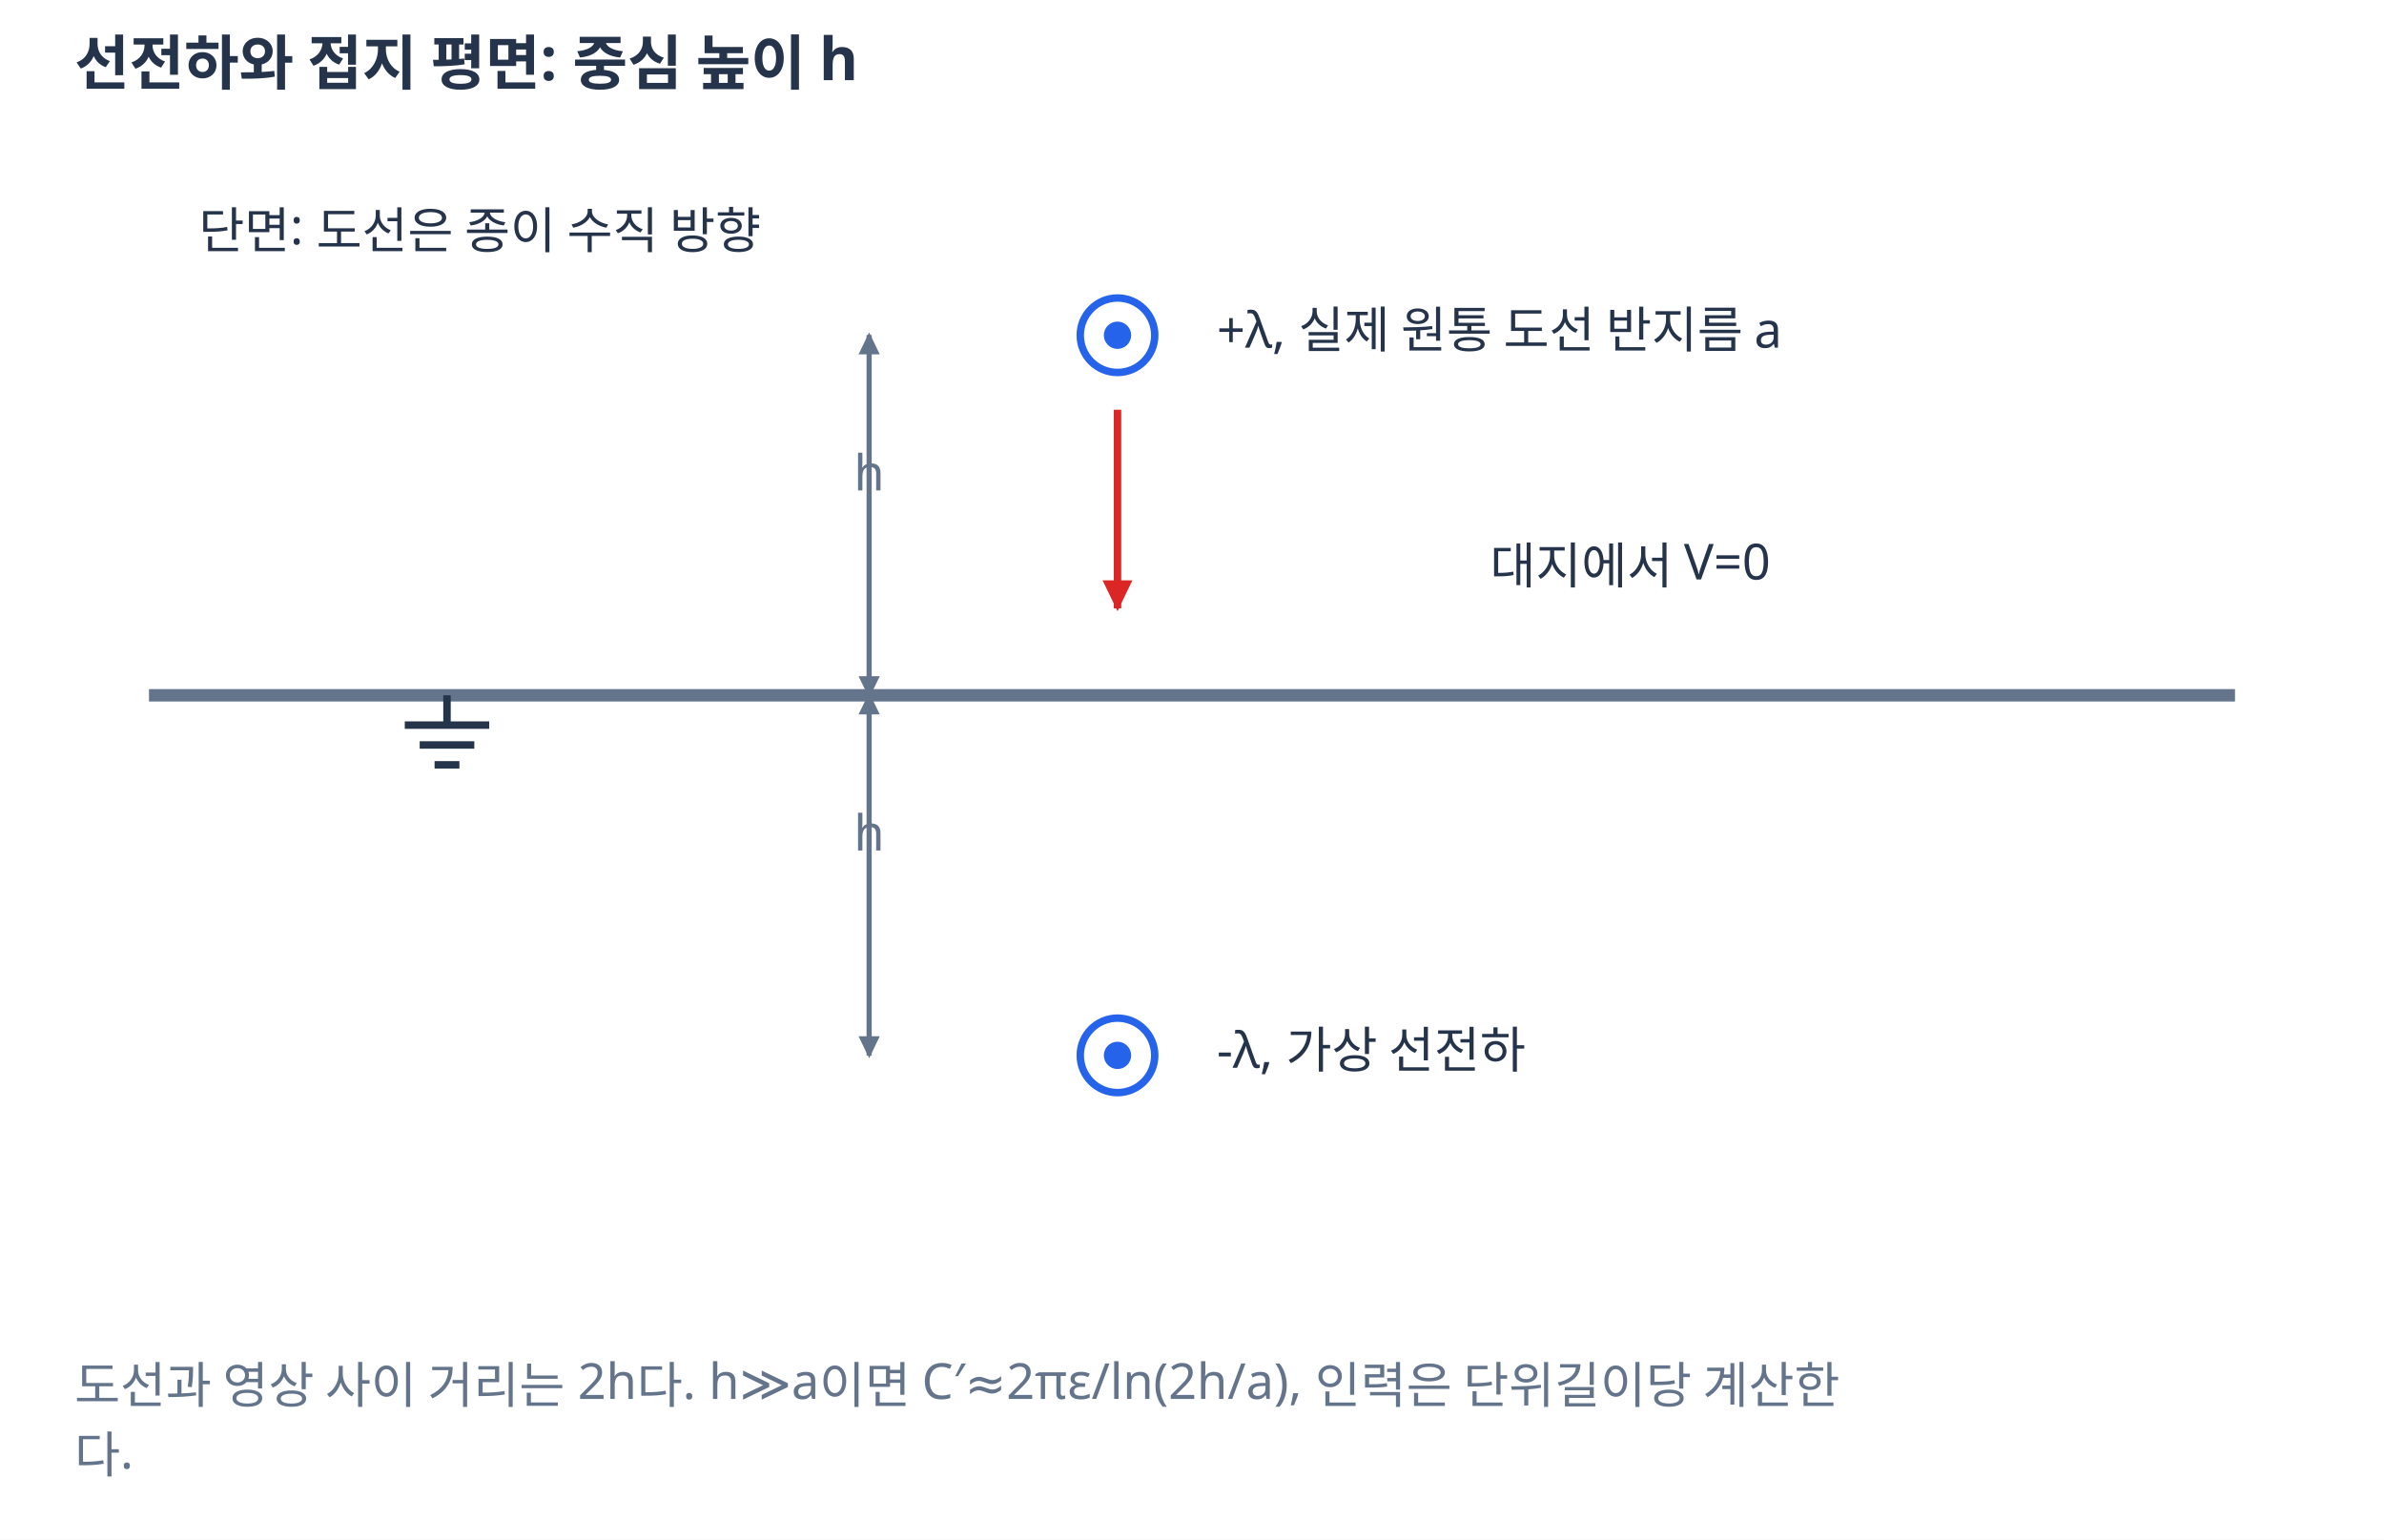
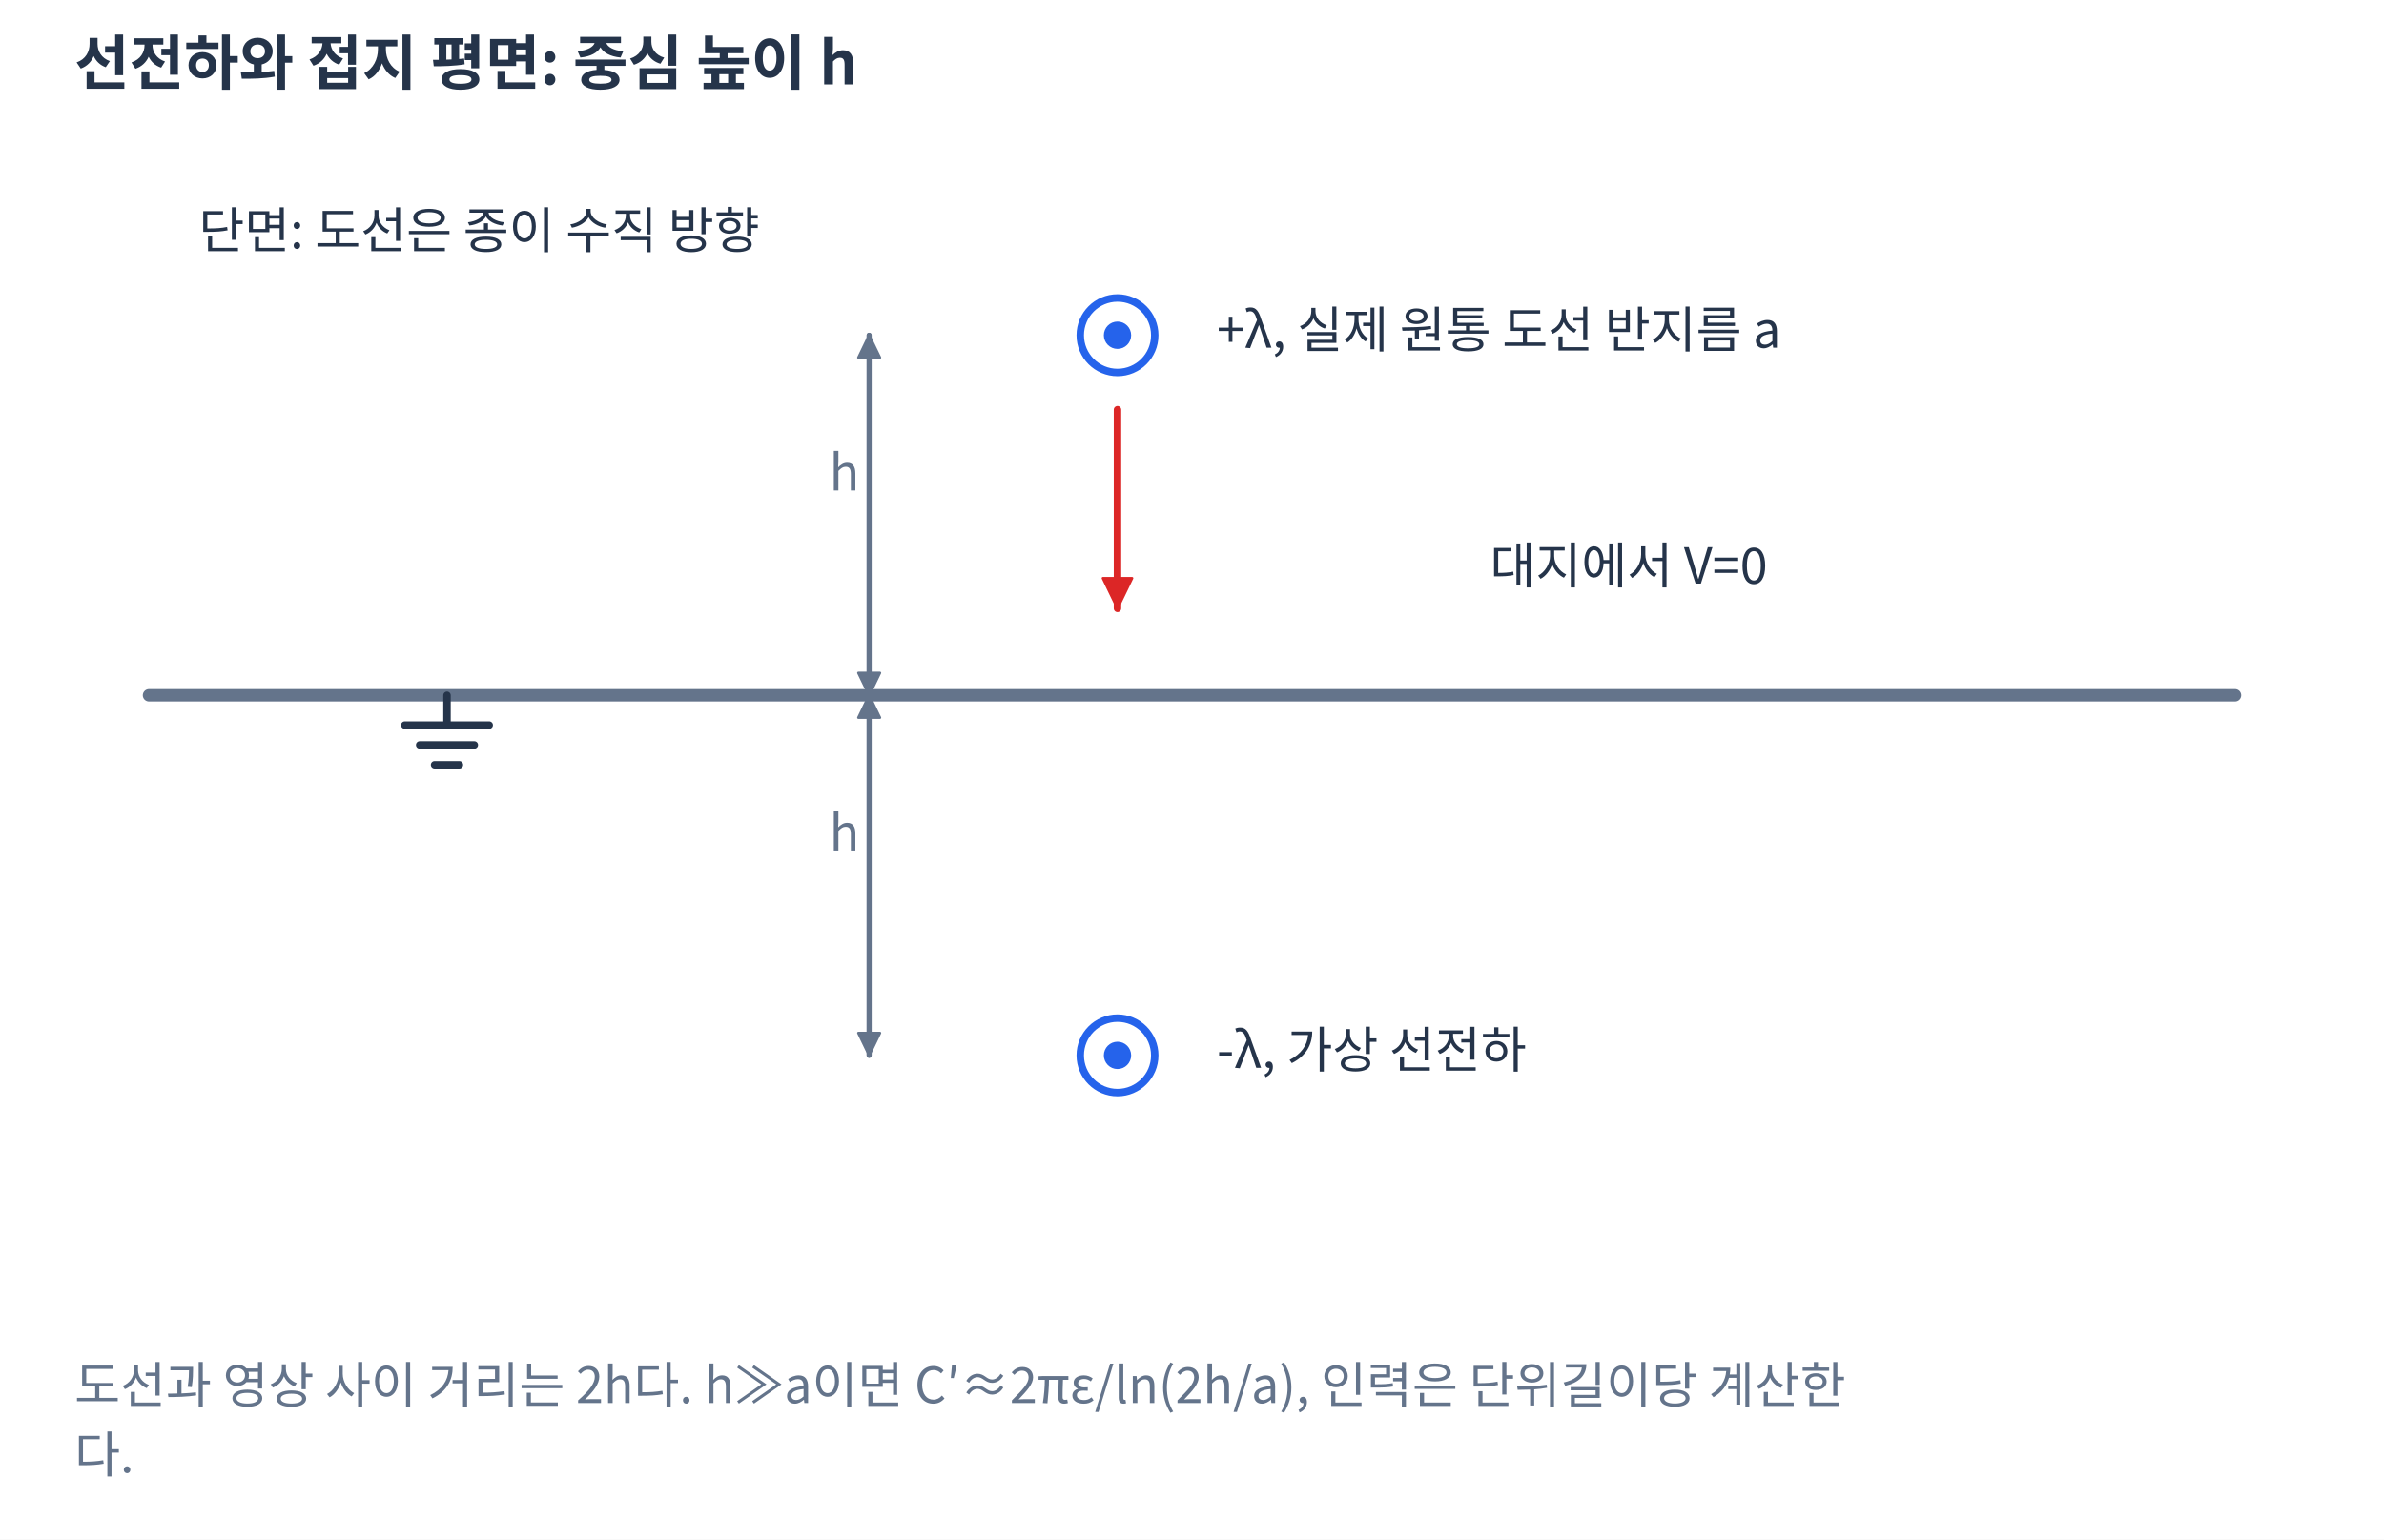
<svg xmlns="http://www.w3.org/2000/svg" width="960" height="620" viewBox="0 0 960 620">
  <rect width="100%" height="100%" fill="white" />
-   <text x="30" y="34" font-family="Noto, Noto Sans KR, Malgun Gothic, sans-serif" font-size="24" fill="#25344A" text-anchor="start" font-weight="700">선전하와 접지 평면: 중심 높이 h</text>
-   <line x1="60" y1="280" x2="900" y2="280" stroke="#64748B" stroke-width="5" />
-   <line x1="180" y1="280" x2="180" y2="292" stroke="#25344A" stroke-width="3" />
-   <line x1="163.0" y1="292" x2="197.0" y2="292" stroke="#25344A" stroke-width="3" />
-   <line x1="169.0" y1="300" x2="191.0" y2="300" stroke="#25344A" stroke-width="3" />
-   <line x1="175.0" y1="308" x2="185.0" y2="308" stroke="#25344A" stroke-width="3" />
+   <line x1="60" y1="280" x2="900" y2="280" stroke="#64748B" stroke-width="5" stroke-linecap="round" stroke-linejoin="round" />
+   <line x1="180" y1="280" x2="180" y2="292" stroke="#25344A" stroke-width="3" stroke-linecap="round" stroke-linejoin="round" />
+   <line x1="163.0" y1="292" x2="197.0" y2="292" stroke="#25344A" stroke-width="3" stroke-linecap="round" stroke-linejoin="round" />
+   <line x1="169.0" y1="300" x2="191.0" y2="300" stroke="#25344A" stroke-width="3" stroke-linecap="round" stroke-linejoin="round" />
+   <line x1="175.0" y1="308" x2="185.0" y2="308" stroke="#25344A" stroke-width="3" stroke-linecap="round" stroke-linejoin="round" />
  <circle cx="450" cy="135" r="15" fill="white" stroke="#2563EB" stroke-width="3" />
  <circle cx="450" cy="135" r="4" fill="#2563EB" stroke="#2563EB" stroke-width="3" />
  <circle cx="450" cy="425" r="15" fill="white" stroke="#2563EB" stroke-width="3" />
  <circle cx="450" cy="425" r="4" fill="#2563EB" stroke="#2563EB" stroke-width="3" />
-   <text x="490" y="140" font-family="Noto, Noto Sans KR, Malgun Gothic, sans-serif" font-size="20" fill="#25344A" text-anchor="start" font-weight="400">+λ, 실제 원통 도선 반지름 a</text>
-   <text x="490" y="430" font-family="Noto, Noto Sans KR, Malgun Gothic, sans-serif" font-size="20" fill="#25344A" text-anchor="start" font-weight="400">-λ, 가상 선전하</text>
-   <line x1="350" y1="135" x2="350" y2="280" stroke="#64748B" stroke-width="2" />
-   <polygon points="350,280 346.52,272.796 353.48,272.796" stroke="#64748B" stroke-width="1" fill="#64748B" />
-   <line x1="350" y1="280" x2="350" y2="135" stroke="#64748B" stroke-width="2" />
-   <polygon points="350,135 353.48,142.204 346.52,142.204" stroke="#64748B" stroke-width="1" fill="#64748B" />
-   <text x="350.0" y="197.5" font-family="Noto, Noto Sans KR, Malgun Gothic, sans-serif" font-size="20" fill="#64748B" text-anchor="middle" font-weight="400">h</text>
-   <line x1="350" y1="280" x2="350" y2="425" stroke="#64748B" stroke-width="2" />
-   <polygon points="350,425 346.52,417.796 353.48,417.796" stroke="#64748B" stroke-width="1" fill="#64748B" />
-   <line x1="350" y1="425" x2="350" y2="280" stroke="#64748B" stroke-width="2" />
-   <polygon points="350,280 353.48,287.204 346.52,287.204" stroke="#64748B" stroke-width="1" fill="#64748B" />
-   <text x="350.0" y="342.5" font-family="Noto, Noto Sans KR, Malgun Gothic, sans-serif" font-size="20" fill="#64748B" text-anchor="middle" font-weight="400">h</text>
-   <line x1="450" y1="165" x2="450" y2="245" stroke="#DC2626" stroke-width="3" />
-   <polygon points="450,245 444.78,234.195 455.22,234.195" stroke="#DC2626" stroke-width="1" fill="#DC2626" />
-   <text x="80" y="100" font-family="Noto, Noto Sans KR, Malgun Gothic, sans-serif" font-size="20" fill="#25344A" text-anchor="start" font-weight="400">단면: 도선은 종이 수직 방향</text>
-   <text x="600" y="235" font-family="Noto, Noto Sans KR, Malgun Gothic, sans-serif" font-size="20" fill="#25344A" text-anchor="start" font-weight="400">대지에서 V=0</text>
-   <text x="30" y="565" font-family="Noto, Noto Sans KR, Malgun Gothic, sans-serif" font-size="20" fill="#64748B" text-anchor="start" font-weight="400">도선과 영상 사이 거리는 2h다. h≫a이면 C′≈2πε/ln(2h/a), 인력은 단위길이당 계산한</text>
-   <text x="30" y="593" font-family="Noto, Noto Sans KR, Malgun Gothic, sans-serif" font-size="20" fill="#64748B" text-anchor="start" font-weight="400">다.</text>
+   <line x1="350" y1="135" x2="350" y2="280" stroke="#64748B" stroke-width="2" stroke-linecap="round" stroke-linejoin="round" />
+   <polygon points="350,280 345.65,270.996 354.35,270.996" stroke="#64748B" stroke-width="1" fill="#64748B" stroke-linecap="round" stroke-linejoin="round" />
+   <line x1="350" y1="280" x2="350" y2="135" stroke="#64748B" stroke-width="2" stroke-linecap="round" stroke-linejoin="round" />
+   <polygon points="350,135 354.35,144.004 345.65,144.004" stroke="#64748B" stroke-width="1" fill="#64748B" stroke-linecap="round" stroke-linejoin="round" />
+   <line x1="350" y1="280" x2="350" y2="425" stroke="#64748B" stroke-width="2" stroke-linecap="round" stroke-linejoin="round" />
+   <polygon points="350,425 345.65,415.996 354.35,415.996" stroke="#64748B" stroke-width="1" fill="#64748B" stroke-linecap="round" stroke-linejoin="round" />
+   <line x1="350" y1="425" x2="350" y2="280" stroke="#64748B" stroke-width="2" stroke-linecap="round" stroke-linejoin="round" />
+   <polygon points="350,280 354.35,289.004 345.65,289.004" stroke="#64748B" stroke-width="1" fill="#64748B" stroke-linecap="round" stroke-linejoin="round" />
+   <line x1="450" y1="165" x2="450" y2="245" stroke="#DC2626" stroke-width="3" stroke-linecap="round" stroke-linejoin="round" />
+   <polygon points="450,245 444.128,232.844 455.872,232.844" stroke="#DC2626" stroke-width="1" fill="#DC2626" stroke-linecap="round" stroke-linejoin="round" />
+   <text x="30" y="34" font-family="Noto, Noto Sans KR, Noto Sans CJK KR, Source Han Sans K, Apple SD Gothic Neo, Malgun Gothic, sans-serif" font-size="24" text-anchor="start" font-weight="700" fill="white" stroke="white" stroke-width="6" stroke-linejoin="round" aria-hidden="true">선전하와 접지 평면: 중심 높이 h</text>
+   <text x="30" y="34" font-family="Noto, Noto Sans KR, Noto Sans CJK KR, Source Han Sans K, Apple SD Gothic Neo, Malgun Gothic, sans-serif" font-size="24" text-anchor="start" font-weight="700" fill="#25344A">선전하와 접지 평면: 중심 높이 h</text>
+   <text x="490" y="140" font-family="Noto, Noto Sans KR, Noto Sans CJK KR, Source Han Sans K, Apple SD Gothic Neo, Malgun Gothic, sans-serif" font-size="20" text-anchor="start" font-weight="400" fill="white" stroke="white" stroke-width="6" stroke-linejoin="round" aria-hidden="true">+λ, 실제 원통 도선 반지름 a</text>
+   <text x="490" y="140" font-family="Noto, Noto Sans KR, Noto Sans CJK KR, Source Han Sans K, Apple SD Gothic Neo, Malgun Gothic, sans-serif" font-size="20" text-anchor="start" font-weight="400" fill="#25344A">+λ, 실제 원통 도선 반지름 a</text>
+   <text x="490" y="430" font-family="Noto, Noto Sans KR, Noto Sans CJK KR, Source Han Sans K, Apple SD Gothic Neo, Malgun Gothic, sans-serif" font-size="20" text-anchor="start" font-weight="400" fill="white" stroke="white" stroke-width="6" stroke-linejoin="round" aria-hidden="true">-λ, 가상 선전하</text>
+   <text x="490" y="430" font-family="Noto, Noto Sans KR, Noto Sans CJK KR, Source Han Sans K, Apple SD Gothic Neo, Malgun Gothic, sans-serif" font-size="20" text-anchor="start" font-weight="400" fill="#25344A">-λ, 가상 선전하</text>
+   <text x="340" y="197.5" font-family="Noto, Noto Sans KR, Noto Sans CJK KR, Source Han Sans K, Apple SD Gothic Neo, Malgun Gothic, sans-serif" font-size="20" text-anchor="middle" font-weight="400" fill="white" stroke="white" stroke-width="6" stroke-linejoin="round" aria-hidden="true">h</text>
+   <text x="340" y="197.5" font-family="Noto, Noto Sans KR, Noto Sans CJK KR, Source Han Sans K, Apple SD Gothic Neo, Malgun Gothic, sans-serif" font-size="20" text-anchor="middle" font-weight="400" fill="#64748B">h</text>
+   <text x="340" y="342.5" font-family="Noto, Noto Sans KR, Noto Sans CJK KR, Source Han Sans K, Apple SD Gothic Neo, Malgun Gothic, sans-serif" font-size="20" text-anchor="middle" font-weight="400" fill="white" stroke="white" stroke-width="6" stroke-linejoin="round" aria-hidden="true">h</text>
+   <text x="340" y="342.5" font-family="Noto, Noto Sans KR, Noto Sans CJK KR, Source Han Sans K, Apple SD Gothic Neo, Malgun Gothic, sans-serif" font-size="20" text-anchor="middle" font-weight="400" fill="#64748B">h</text>
+   <text x="80" y="100" font-family="Noto, Noto Sans KR, Noto Sans CJK KR, Source Han Sans K, Apple SD Gothic Neo, Malgun Gothic, sans-serif" font-size="20" text-anchor="start" font-weight="400" fill="white" stroke="white" stroke-width="6" stroke-linejoin="round" aria-hidden="true">단면: 도선은 종이 수직 방향</text>
+   <text x="80" y="100" font-family="Noto, Noto Sans KR, Noto Sans CJK KR, Source Han Sans K, Apple SD Gothic Neo, Malgun Gothic, sans-serif" font-size="20" text-anchor="start" font-weight="400" fill="#25344A">단면: 도선은 종이 수직 방향</text>
+   <text x="600" y="235" font-family="Noto, Noto Sans KR, Noto Sans CJK KR, Source Han Sans K, Apple SD Gothic Neo, Malgun Gothic, sans-serif" font-size="20" text-anchor="start" font-weight="400" fill="white" stroke="white" stroke-width="6" stroke-linejoin="round" aria-hidden="true">대지에서 V=0</text>
+   <text x="600" y="235" font-family="Noto, Noto Sans KR, Noto Sans CJK KR, Source Han Sans K, Apple SD Gothic Neo, Malgun Gothic, sans-serif" font-size="20" text-anchor="start" font-weight="400" fill="#25344A">대지에서 V=0</text>
+   <text x="30" y="565" font-family="Noto, Noto Sans KR, Noto Sans CJK KR, Source Han Sans K, Apple SD Gothic Neo, Malgun Gothic, sans-serif" font-size="20" text-anchor="start" font-weight="400" fill="white" stroke="white" stroke-width="6" stroke-linejoin="round" aria-hidden="true">도선과 영상 사이 거리는 2h다. h≫a이면 C′≈2πε/ln(2h/a), 인력은 단위길이당 계산한</text>
+   <text x="30" y="565" font-family="Noto, Noto Sans KR, Noto Sans CJK KR, Source Han Sans K, Apple SD Gothic Neo, Malgun Gothic, sans-serif" font-size="20" text-anchor="start" font-weight="400" fill="#64748B">도선과 영상 사이 거리는 2h다. h≫a이면 C′≈2πε/ln(2h/a), 인력은 단위길이당 계산한</text>
+   <text x="30" y="593" font-family="Noto, Noto Sans KR, Noto Sans CJK KR, Source Han Sans K, Apple SD Gothic Neo, Malgun Gothic, sans-serif" font-size="20" text-anchor="start" font-weight="400" fill="white" stroke="white" stroke-width="6" stroke-linejoin="round" aria-hidden="true">다.</text>
+   <text x="30" y="593" font-family="Noto, Noto Sans KR, Noto Sans CJK KR, Source Han Sans K, Apple SD Gothic Neo, Malgun Gothic, sans-serif" font-size="20" text-anchor="start" font-weight="400" fill="#64748B">다.</text>
</svg>
